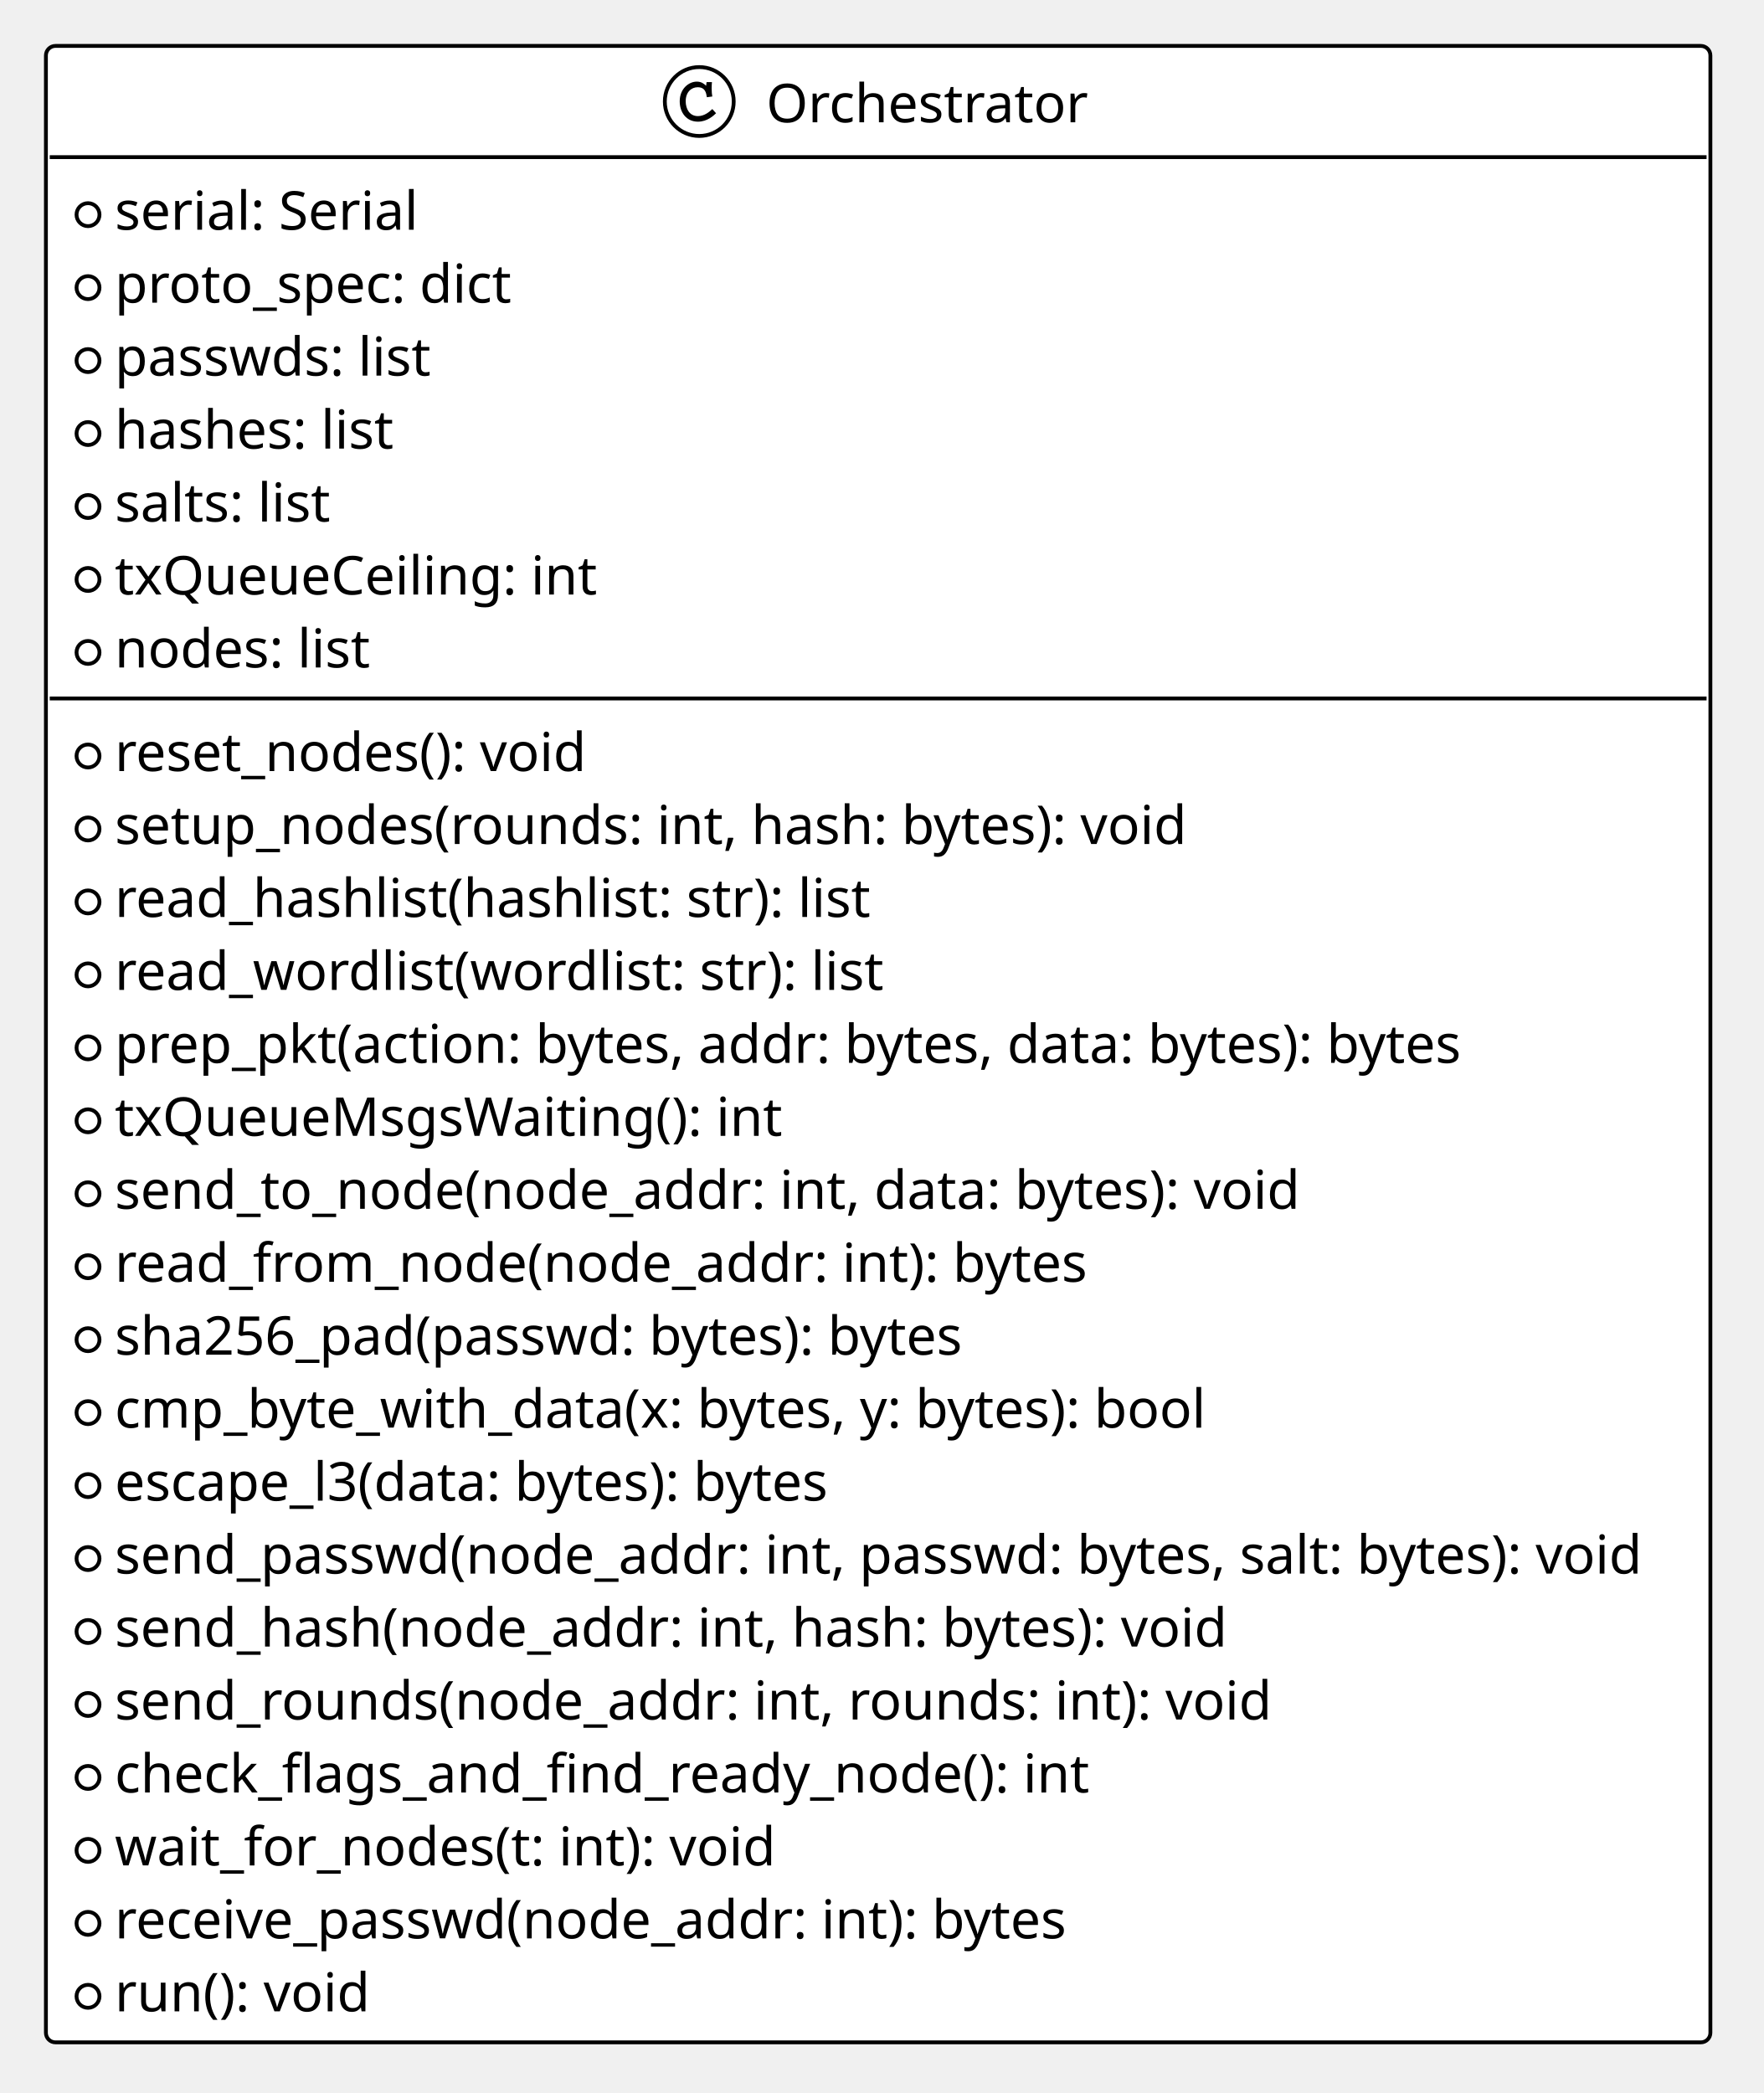
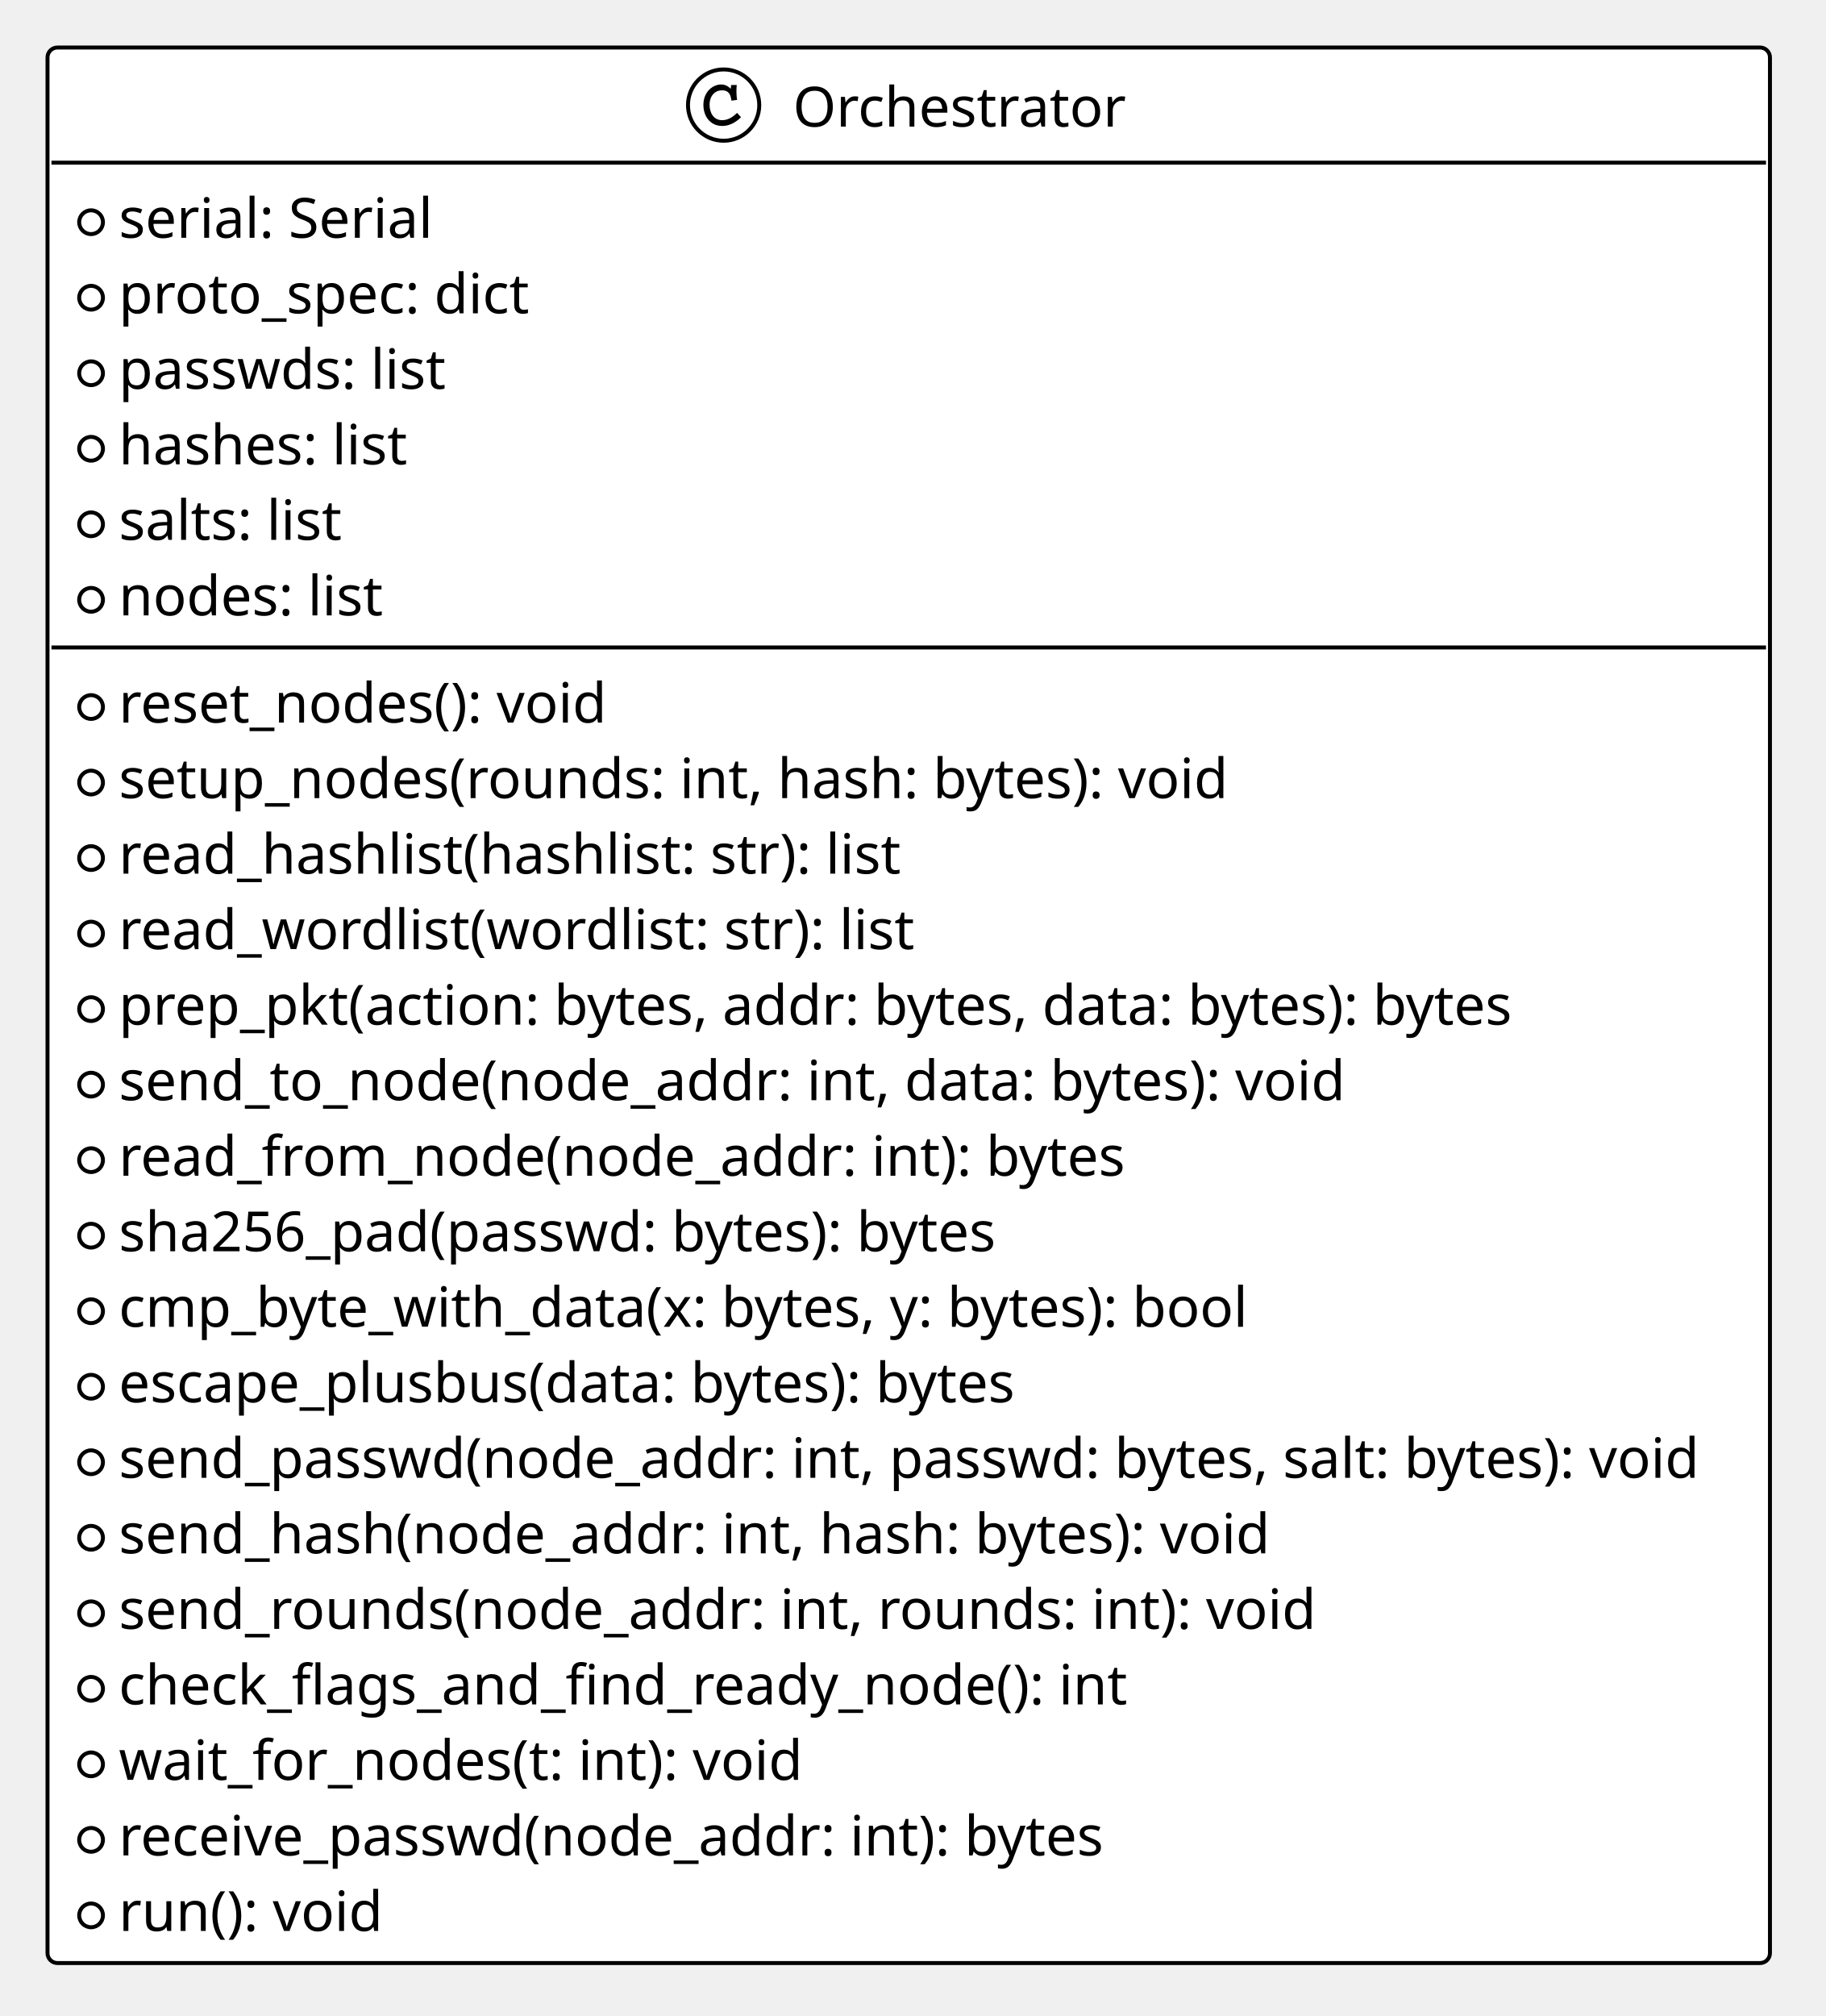
- <svg xmlns="http://www.w3.org/2000/svg" contentStyleType="text/css" height="547px" preserveAspectRatio="none" style="width:461px;height:547px;background:#FFFFFF;" version="1.1" viewBox="0 0 461 547" width="461px" zoomAndPan="magnify">
+ <svg xmlns="http://www.w3.org/2000/svg" contentStyleType="text/css" height="509px" preserveAspectRatio="none" style="width:461px;height:509px;background:#FFFFFF;" version="1.1" viewBox="0 0 461 509" width="461px" zoomAndPan="magnify">
  <defs />
  <g>
    <g id="elem_Orchestrator">
-       <rect codeLine="4" fill="#FFFFFF" height="521.766" id="Orchestrator" rx="2.5" ry="2.5" style="stroke:#000000;stroke-width:1.0;" width="435" x="12" y="12" />
+       <rect codeLine="4" fill="#FFFFFF" height="483.63" id="Orchestrator" rx="2.5" ry="2.5" style="stroke:#000000;stroke-width:1.0;" width="435" x="12" y="12" />
      <ellipse cx="182.75" cy="26.534" fill="#FFFFFF" rx="9" ry="9" style="stroke:#000000;stroke-width:1.0;" />
      <path d="M186.156,28.503 C185.438,29.175 184.141,30.346 182.391,30.346 C180.172,30.346 179.203,28.409 179.203,26.456 C179.203,24.065 180.688,22.8 182.328,22.8 C184.344,22.8 184.562,24.315 184.734,25.409 L186.156,25.221 C186.062,24.643 185.984,24.065 185.984,23.096 C185.984,22.425 186.031,21.878 186.062,21.456 L184.656,21.456 L184.547,22.409 C183.953,21.878 183.312,21.331 182.094,21.331 C180.047,21.331 177.641,23.159 177.641,26.471 C177.641,29.409 179.406,31.8 182.406,31.8 C184.844,31.8 186.547,30.175 187.141,29.596 L186.156,28.503 Z " fill="#000000" />
      <text fill="#000000" font-family="Verdana" font-size="14" lengthAdjust="spacing" textLength="86" x="200.25" y="31.966">Orchestrator</text>
      <line style="stroke:#000000;stroke-width:1.0;" x1="13" x2="446" y1="41.068" y2="41.068" />
      <ellipse cx="23" cy="56.102" fill="none" rx="3" ry="3" style="stroke:#000000;stroke-width:1.0;" />
      <text fill="#000000" font-family="Verdana" font-size="14" lengthAdjust="spacing" textLength="83" x="30" y="60.034">serial: Serial</text>
      <ellipse cx="23" cy="75.17" fill="none" rx="3" ry="3" style="stroke:#000000;stroke-width:1.0;" />
      <text fill="#000000" font-family="Verdana" font-size="14" lengthAdjust="spacing" textLength="106" x="30" y="79.102">proto_spec: dict</text>
      <ellipse cx="23" cy="94.238" fill="none" rx="3" ry="3" style="stroke:#000000;stroke-width:1.0;" />
      <text fill="#000000" font-family="Verdana" font-size="14" lengthAdjust="spacing" textLength="86" x="30" y="98.17">passwds: list</text>
      <ellipse cx="23" cy="113.306" fill="none" rx="3" ry="3" style="stroke:#000000;stroke-width:1.0;" />
      <text fill="#000000" font-family="Verdana" font-size="14" lengthAdjust="spacing" textLength="76" x="30" y="117.238">hashes: list</text>
      <ellipse cx="23" cy="132.374" fill="none" rx="3" ry="3" style="stroke:#000000;stroke-width:1.0;" />
      <text fill="#000000" font-family="Verdana" font-size="14" lengthAdjust="spacing" textLength="59" x="30" y="136.305">salts: list</text>
      <ellipse cx="23" cy="151.441" fill="none" rx="3" ry="3" style="stroke:#000000;stroke-width:1.0;" />
-       <text fill="#000000" font-family="Verdana" font-size="14" lengthAdjust="spacing" textLength="130" x="30" y="155.373">txQueueCeiling: int</text>
-       <ellipse cx="23" cy="170.509" fill="none" rx="3" ry="3" style="stroke:#000000;stroke-width:1.0;" />
-       <text fill="#000000" font-family="Verdana" font-size="14" lengthAdjust="spacing" textLength="69" x="30" y="174.441">nodes: list</text>
-       <line style="stroke:#000000;stroke-width:1.0;" x1="13" x2="446" y1="182.543" y2="182.543" />
+       <text fill="#000000" font-family="Verdana" font-size="14" lengthAdjust="spacing" textLength="69" x="30" y="155.373">nodes: list</text>
+       <line style="stroke:#000000;stroke-width:1.0;" x1="13" x2="446" y1="163.475" y2="163.475" />
+       <ellipse cx="23" cy="178.509" fill="#FFFFFF" rx="3" ry="3" style="stroke:#000000;stroke-width:1.0;" />
+       <text fill="#000000" font-family="Verdana" font-size="14" lengthAdjust="spacing" textLength="125" x="30" y="182.441">reset_nodes(): void</text>
      <ellipse cx="23" cy="197.577" fill="#FFFFFF" rx="3" ry="3" style="stroke:#000000;stroke-width:1.0;" />
-       <text fill="#000000" font-family="Verdana" font-size="14" lengthAdjust="spacing" textLength="125" x="30" y="201.509">reset_nodes(): void</text>
+       <text fill="#000000" font-family="Verdana" font-size="14" lengthAdjust="spacing" textLength="288" x="30" y="201.509">setup_nodes(rounds: int, hash: bytes): void</text>
      <ellipse cx="23" cy="216.645" fill="#FFFFFF" rx="3" ry="3" style="stroke:#000000;stroke-width:1.0;" />
-       <text fill="#000000" font-family="Verdana" font-size="14" lengthAdjust="spacing" textLength="288" x="30" y="220.577">setup_nodes(rounds: int, hash: bytes): void</text>
+       <text fill="#000000" font-family="Verdana" font-size="14" lengthAdjust="spacing" textLength="205" x="30" y="220.577">read_hashlist(hashlist: str): list</text>
      <ellipse cx="23" cy="235.713" fill="#FFFFFF" rx="3" ry="3" style="stroke:#000000;stroke-width:1.0;" />
-       <text fill="#000000" font-family="Verdana" font-size="14" lengthAdjust="spacing" textLength="205" x="30" y="239.645">read_hashlist(hashlist: str): list</text>
+       <text fill="#000000" font-family="Verdana" font-size="14" lengthAdjust="spacing" textLength="207" x="30" y="239.645">read_wordlist(wordlist: str): list</text>
      <ellipse cx="23" cy="254.781" fill="#FFFFFF" rx="3" ry="3" style="stroke:#000000;stroke-width:1.0;" />
-       <text fill="#000000" font-family="Verdana" font-size="14" lengthAdjust="spacing" textLength="207" x="30" y="258.713">read_wordlist(wordlist: str): list</text>
+       <text fill="#000000" font-family="Verdana" font-size="14" lengthAdjust="spacing" textLength="362" x="30" y="258.713">prep_pkt(action: bytes, addr: bytes, data: bytes): bytes</text>
      <ellipse cx="23" cy="273.849" fill="#FFFFFF" rx="3" ry="3" style="stroke:#000000;stroke-width:1.0;" />
-       <text fill="#000000" font-family="Verdana" font-size="14" lengthAdjust="spacing" textLength="362" x="30" y="277.781">prep_pkt(action: bytes, addr: bytes, data: bytes): bytes</text>
+       <text fill="#000000" font-family="Verdana" font-size="14" lengthAdjust="spacing" textLength="316" x="30" y="277.781">send_to_node(node_addr: int, data: bytes): void</text>
      <ellipse cx="23" cy="292.917" fill="#FFFFFF" rx="3" ry="3" style="stroke:#000000;stroke-width:1.0;" />
-       <text fill="#000000" font-family="Verdana" font-size="14" lengthAdjust="spacing" textLength="179" x="30" y="296.849">txQueueMsgsWaiting(): int</text>
+       <text fill="#000000" font-family="Verdana" font-size="14" lengthAdjust="spacing" textLength="259" x="30" y="296.849">read_from_node(node_addr: int): bytes</text>
      <ellipse cx="23" cy="311.985" fill="#FFFFFF" rx="3" ry="3" style="stroke:#000000;stroke-width:1.0;" />
-       <text fill="#000000" font-family="Verdana" font-size="14" lengthAdjust="spacing" textLength="316" x="30" y="315.917">send_to_node(node_addr: int, data: bytes): void</text>
+       <text fill="#000000" font-family="Verdana" font-size="14" lengthAdjust="spacing" textLength="227" x="30" y="315.917">sha256_pad(passwd: bytes): bytes</text>
      <ellipse cx="23" cy="331.053" fill="#FFFFFF" rx="3" ry="3" style="stroke:#000000;stroke-width:1.0;" />
-       <text fill="#000000" font-family="Verdana" font-size="14" lengthAdjust="spacing" textLength="259" x="30" y="334.985">read_from_node(node_addr: int): bytes</text>
+       <text fill="#000000" font-family="Verdana" font-size="14" lengthAdjust="spacing" textLength="290" x="30" y="334.985">cmp_byte_with_data(x: bytes, y: bytes): bool</text>
      <ellipse cx="23" cy="350.121" fill="#FFFFFF" rx="3" ry="3" style="stroke:#000000;stroke-width:1.0;" />
-       <text fill="#000000" font-family="Verdana" font-size="14" lengthAdjust="spacing" textLength="227" x="30" y="354.053">sha256_pad(passwd: bytes): bytes</text>
+       <text fill="#000000" font-family="Verdana" font-size="14" lengthAdjust="spacing" textLength="233" x="30" y="354.053">escape_plusbus(data: bytes): bytes</text>
      <ellipse cx="23" cy="369.188" fill="#FFFFFF" rx="3" ry="3" style="stroke:#000000;stroke-width:1.0;" />
-       <text fill="#000000" font-family="Verdana" font-size="14" lengthAdjust="spacing" textLength="290" x="30" y="373.12">cmp_byte_with_data(x: bytes, y: bytes): bool</text>
+       <text fill="#000000" font-family="Verdana" font-size="14" lengthAdjust="spacing" textLength="411" x="30" y="373.12">send_passwd(node_addr: int, passwd: bytes, salt: bytes): void</text>
      <ellipse cx="23" cy="388.257" fill="#FFFFFF" rx="3" ry="3" style="stroke:#000000;stroke-width:1.0;" />
-       <text fill="#000000" font-family="Verdana" font-size="14" lengthAdjust="spacing" textLength="191" x="30" y="392.188">escape_l3(data: bytes): bytes</text>
+       <text fill="#000000" font-family="Verdana" font-size="14" lengthAdjust="spacing" textLength="299" x="30" y="392.188">send_hash(node_addr: int, hash: bytes): void</text>
      <ellipse cx="23" cy="407.324" fill="#FFFFFF" rx="3" ry="3" style="stroke:#000000;stroke-width:1.0;" />
-       <text fill="#000000" font-family="Verdana" font-size="14" lengthAdjust="spacing" textLength="411" x="30" y="411.256">send_passwd(node_addr: int, passwd: bytes, salt: bytes): void</text>
+       <text fill="#000000" font-family="Verdana" font-size="14" lengthAdjust="spacing" textLength="311" x="30" y="411.256">send_rounds(node_addr: int, rounds: int): void</text>
      <ellipse cx="23" cy="426.392" fill="#FFFFFF" rx="3" ry="3" style="stroke:#000000;stroke-width:1.0;" />
-       <text fill="#000000" font-family="Verdana" font-size="14" lengthAdjust="spacing" textLength="299" x="30" y="430.324">send_hash(node_addr: int, hash: bytes): void</text>
+       <text fill="#000000" font-family="Verdana" font-size="14" lengthAdjust="spacing" textLength="260" x="30" y="430.324">check_flags_and_find_ready_node(): int</text>
      <ellipse cx="23" cy="445.46" fill="#FFFFFF" rx="3" ry="3" style="stroke:#000000;stroke-width:1.0;" />
-       <text fill="#000000" font-family="Verdana" font-size="14" lengthAdjust="spacing" textLength="311" x="30" y="449.392">send_rounds(node_addr: int, rounds: int): void</text>
+       <text fill="#000000" font-family="Verdana" font-size="14" lengthAdjust="spacing" textLength="175" x="30" y="449.392">wait_for_nodes(t: int): void</text>
      <ellipse cx="23" cy="464.528" fill="#FFFFFF" rx="3" ry="3" style="stroke:#000000;stroke-width:1.0;" />
-       <text fill="#000000" font-family="Verdana" font-size="14" lengthAdjust="spacing" textLength="260" x="30" y="468.46">check_flags_and_find_ready_node(): int</text>
+       <text fill="#000000" font-family="Verdana" font-size="14" lengthAdjust="spacing" textLength="255" x="30" y="468.46">receive_passwd(node_addr: int): bytes</text>
      <ellipse cx="23" cy="483.596" fill="#FFFFFF" rx="3" ry="3" style="stroke:#000000;stroke-width:1.0;" />
-       <text fill="#000000" font-family="Verdana" font-size="14" lengthAdjust="spacing" textLength="175" x="30" y="487.528">wait_for_nodes(t: int): void</text>
-       <ellipse cx="23" cy="502.664" fill="#FFFFFF" rx="3" ry="3" style="stroke:#000000;stroke-width:1.0;" />
-       <text fill="#000000" font-family="Verdana" font-size="14" lengthAdjust="spacing" textLength="255" x="30" y="506.596">receive_passwd(node_addr: int): bytes</text>
-       <ellipse cx="23" cy="521.732" fill="#FFFFFF" rx="3" ry="3" style="stroke:#000000;stroke-width:1.0;" />
-       <text fill="#000000" font-family="Verdana" font-size="14" lengthAdjust="spacing" textLength="68" x="30" y="525.664">run(): void</text>
+       <text fill="#000000" font-family="Verdana" font-size="14" lengthAdjust="spacing" textLength="68" x="30" y="487.528">run(): void</text>
    </g>
  </g>
</svg>
